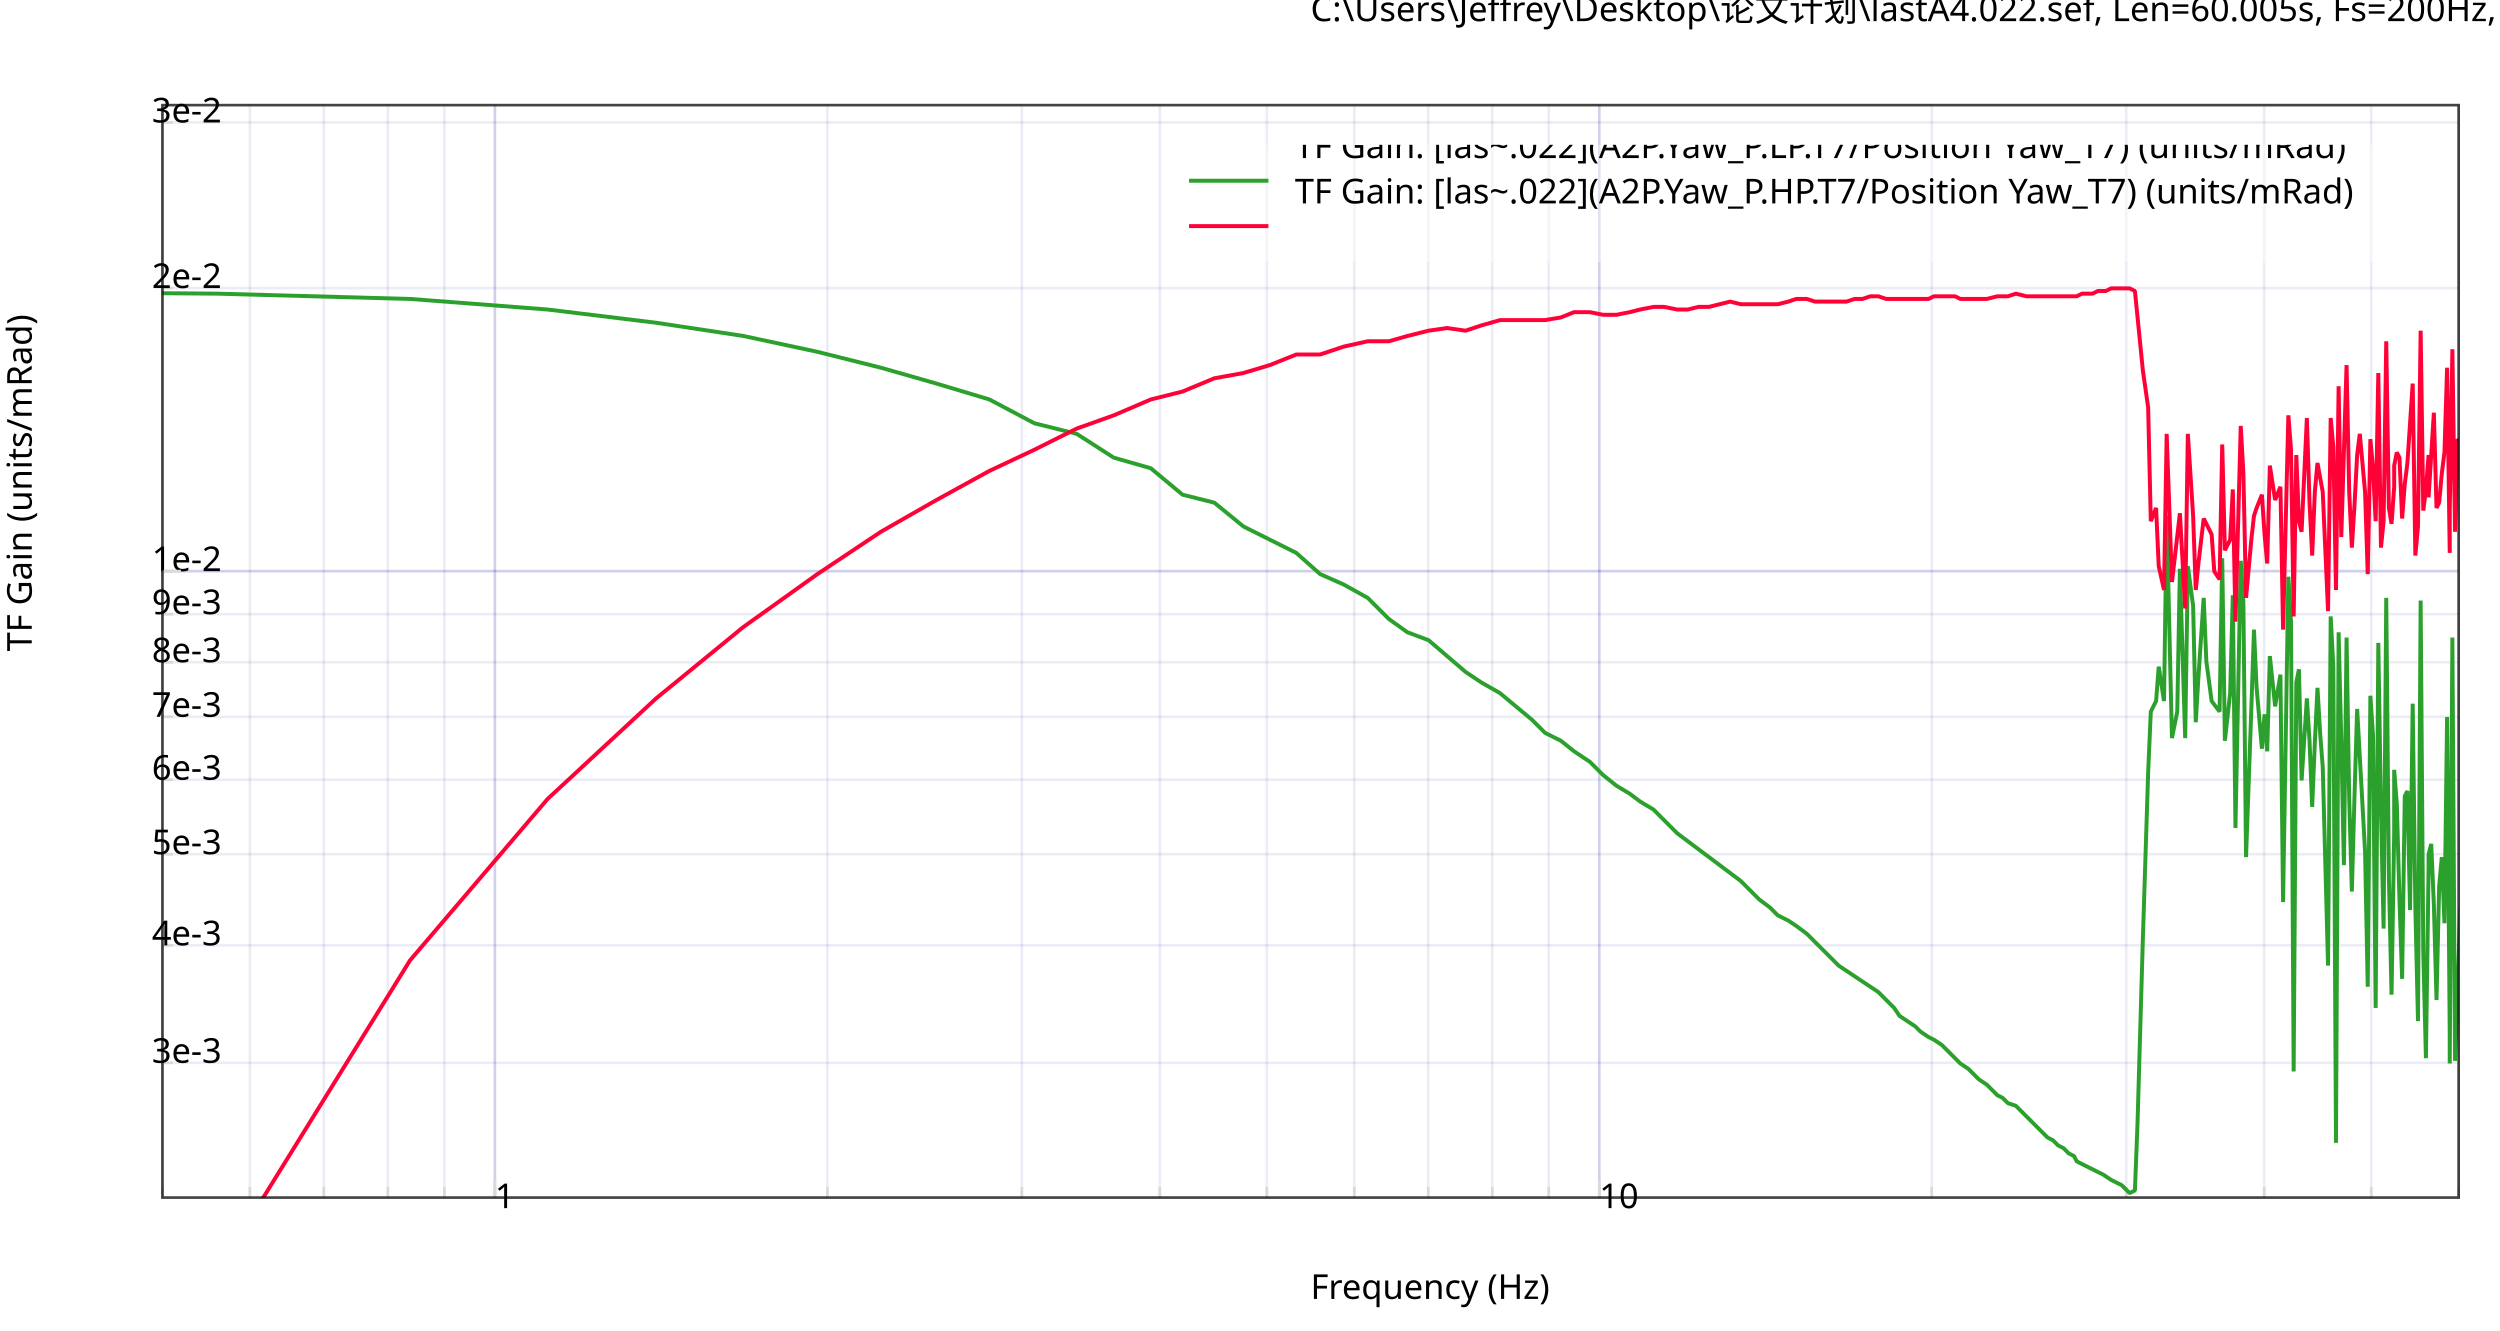
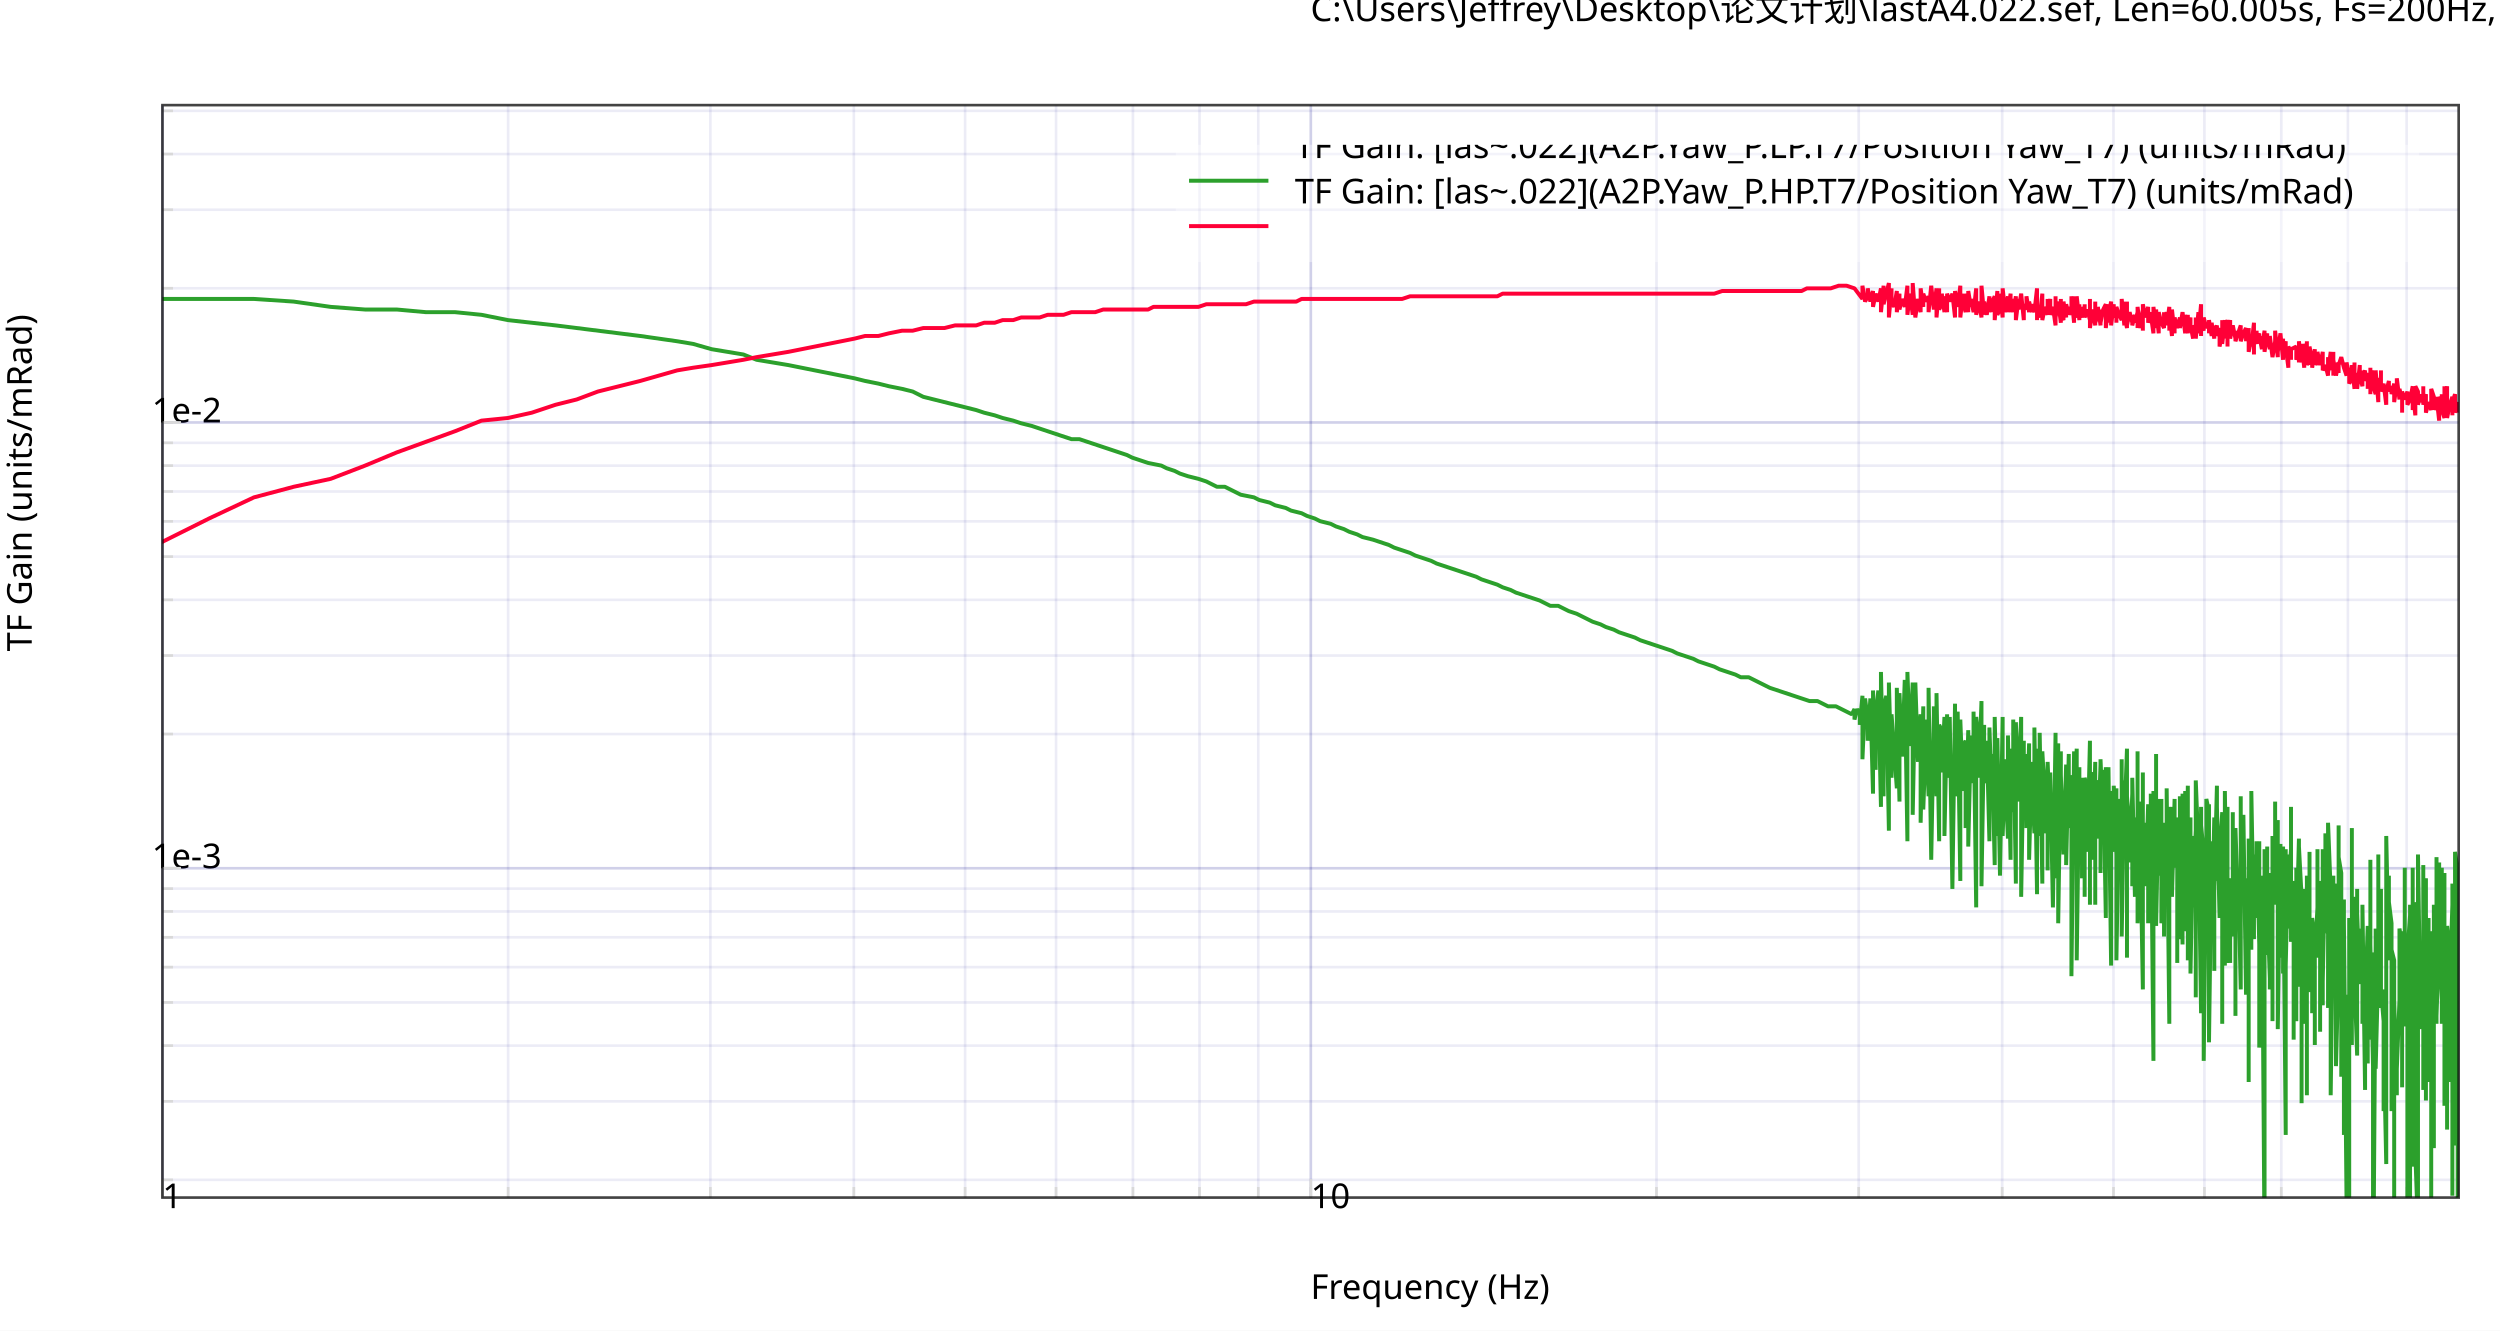
<svg xmlns="http://www.w3.org/2000/svg" width="945" height="503">
  <rect fill="white" width="945" height="503" />
-   <clipPath id="cl_24">
+   <clipPath id="cl_36">
    <rect width="945" height="503" />
  </clipPath>
-   <g clip-path="url(#cl_24)">
-     <path fill="none" stroke="#00008B" stroke-width="1" stroke-miterlimit="10" stroke-opacity="0.078" d="M61.405 39.737L61.405 452.685M94.46 39.737L94.46 452.685M122.407 39.737L122.407 452.685M146.616 39.737L146.616 452.685M167.97 39.737L167.97 452.685M187.072 39.737L187.072 452.685M312.74 39.737L312.74 452.685M386.251 39.737L386.251 452.685M438.407 39.737L438.407 452.685M478.863 39.737L478.863 452.685M511.918 39.737L511.918 452.685M539.866 39.737L539.866 452.685M564.075 39.737L564.075 452.685M585.429 39.737L585.429 452.685M604.531 39.737L604.531 452.685M730.198 39.737L730.198 452.685M803.709 39.737L803.709 452.685M855.866 39.737L855.866 452.685M896.322 39.737L896.322 452.685M929.376 39.737L929.376 452.685" />
-     <path fill="none" stroke="#D9D9D9" stroke-width="1" stroke-miterlimit="10" d="M61.405 448.685L61.405 452.685M94.46 448.685L94.46 452.685M122.407 448.685L122.407 452.685M146.616 448.685L146.616 452.685M167.97 448.685L167.97 452.685M187.072 448.685L187.072 452.685M312.74 448.685L312.74 452.685M386.251 448.685L386.251 452.685M438.407 448.685L438.407 452.685M478.863 448.685L478.863 452.685M511.918 448.685L511.918 452.685M539.866 448.685L539.866 452.685M564.075 448.685L564.075 452.685M585.429 448.685L585.429 452.685M604.531 448.685L604.531 452.685M730.198 448.685L730.198 452.685M803.709 448.685L803.709 452.685M855.866 448.685L855.866 452.685M896.322 448.685L896.322 452.685M929.376 448.685L929.376 452.685" />
-     <path fill="none" stroke="#00008B" stroke-width="1" stroke-miterlimit="10" stroke-opacity="0.078" d="M61.405 401.75L929.376 401.75M61.405 357.339L929.376 357.339M61.405 322.891L929.376 322.891M61.405 294.745L929.376 294.745M61.405 270.948L929.376 270.948M61.405 250.334L929.376 250.334M61.405 232.151L929.376 232.151M61.405 215.886L929.376 215.886M61.405 108.881L929.376 108.881M61.405 46.287L929.376 46.287" />
-     <path fill="none" stroke="#D9D9D9" stroke-width="1" stroke-miterlimit="10" d="M65.405 401.75L61.405 401.75M65.405 357.339L61.405 357.339M65.405 322.891L61.405 322.891M65.405 294.745L61.405 294.745M65.405 270.948L61.405 270.948M65.405 250.334L61.405 250.334M65.405 232.151L61.405 232.151M65.405 215.886L61.405 215.886M65.405 108.881L61.405 108.881M65.405 46.287L61.405 46.287" />
-     <text transform="translate(187.072 456.685)" font-size="13" font-family="Microsoft YaHei, 微软雅黑" x="-3.812, " y="13.755, ">
+   <g clip-path="url(#cl_36)">
+     <path fill="none" stroke="#00008B" stroke-width="1" stroke-miterlimit="10" stroke-opacity="0.078" d="M61.405 39.737L61.405 452.685M192.076 39.737L192.076 452.685M268.514 39.737L268.514 452.685M322.747 39.737L322.747 452.685M364.814 39.737L364.814 452.685M399.185 39.737L399.185 452.685M428.245 39.737L428.245 452.685M453.418 39.737L453.418 452.685M475.623 39.737L475.623 452.685M495.485 39.737L495.485 452.685M626.156 39.737L626.156 452.685M702.594 39.737L702.594 452.685M756.827 39.737L756.827 452.685M798.894 39.737L798.894 452.685M833.265 39.737L833.265 452.685M862.325 39.737L862.325 452.685M887.498 39.737L887.498 452.685M909.703 39.737L909.703 452.685" />
+     <path fill="none" stroke="#D9D9D9" stroke-width="1" stroke-miterlimit="10" d="M61.405 448.685L61.405 452.685M192.076 448.685L192.076 452.685M268.514 448.685L268.514 452.685M322.747 448.685L322.747 452.685M364.814 448.685L364.814 452.685M399.185 448.685L399.185 452.685M428.245 448.685L428.245 452.685M453.418 448.685L453.418 452.685M475.623 448.685L475.623 452.685M495.485 448.685L495.485 452.685M626.156 448.685L626.156 452.685M702.594 448.685L702.594 452.685M756.827 448.685L756.827 452.685M798.894 448.685L798.894 452.685M833.265 448.685L833.265 452.685M862.325 448.685L862.325 452.685M887.498 448.685L887.498 452.685M909.703 448.685L909.703 452.685" />
+     <path fill="none" stroke="#00008B" stroke-width="1" stroke-miterlimit="10" stroke-opacity="0.078" d="M61.405 445.98L929.376 445.98M61.405 416.306L929.376 416.306M61.405 395.253L929.376 395.253M61.405 378.922L929.376 378.922M61.405 365.579L929.376 365.579M61.405 354.298L929.376 354.298M61.405 344.526L929.376 344.526M61.405 335.906L929.376 335.906M61.405 328.195L929.376 328.195M61.405 277.468L929.376 277.468M61.405 247.795L929.376 247.795M61.405 226.742L929.376 226.742M61.405 210.411L929.376 210.411M61.405 197.068L929.376 197.068M61.405 185.787L929.376 185.787M61.405 176.015L929.376 176.015M61.405 167.395L929.376 167.395M61.405 159.684L929.376 159.684M61.405 108.957L929.376 108.957M61.405 79.284L929.376 79.284M61.405 58.23L929.376 58.23M61.405 41.9L929.376 41.9" />
+     <path fill="none" stroke="#D9D9D9" stroke-width="1" stroke-miterlimit="10" d="M65.405 445.98L61.405 445.98M65.405 416.306L61.405 416.306M65.405 395.253L61.405 395.253M65.405 378.922L61.405 378.922M65.405 365.579L61.405 365.579M65.405 354.298L61.405 354.298M65.405 344.526L61.405 344.526M65.405 335.906L61.405 335.906M65.405 328.195L61.405 328.195M65.405 277.468L61.405 277.468M65.405 247.795L61.405 247.795M65.405 226.742L61.405 226.742M65.405 210.411L61.405 210.411M65.405 197.068L61.405 197.068M65.405 185.787L61.405 185.787M65.405 176.015L61.405 176.015M65.405 167.395L61.405 167.395M65.405 159.684L61.405 159.684M65.405 108.957L61.405 108.957M65.405 79.284L61.405 79.284M65.405 58.23L61.405 58.23M65.405 41.9L61.405 41.9" />
+     <text transform="translate(61.4048 456.685)" font-size="13" font-family="Microsoft YaHei, 微软雅黑" x="-3.812, " y="13.755, ">
				1
		</text>
-     <text transform="translate(604.531 456.685)" font-size="13" font-family="Microsoft YaHei, 微软雅黑" x="-7.624, 0, " y="13.755, ">
+     <text transform="translate(495.485 456.685)" font-size="13" font-family="Microsoft YaHei, 微软雅黑" x="-7.624, 0, " y="13.755, ">
				10
		</text>
-     <path fill="none" stroke="#00008B" stroke-width="1" stroke-miterlimit="10" stroke-opacity="0.118" d="M187.072 39.737L187.072 452.685M604.531 39.737L604.531 452.685" />
-     <path fill="none" stroke="#D9D9D9" stroke-width="1" stroke-miterlimit="10" d="M187.072 445.685L187.072 452.685M604.531 445.685L604.531 452.685" />
+     <path fill="none" stroke="#00008B" stroke-width="1" stroke-miterlimit="10" stroke-opacity="0.118" d="M61.405 39.737L61.405 452.685M495.485 39.737L495.485 452.685" />
+     <path fill="none" stroke="#D9D9D9" stroke-width="1" stroke-miterlimit="10" d="M61.405 445.685L61.405 452.685M495.485 445.685L495.485 452.685" />
    <text transform="translate(495.391 491)" font-size="13" font-family="Microsoft YaHei, 微软雅黑" x="-46.668, -39.762, -34.798, -27.422, -19.106, -11.096, -3.72, 4.291, 10.81, 17.691, 21.538, 25.879, 35.934, 42.326, " y="-3.402, ">
				Frequency (Hz)
		</text>
-     <text transform="translate(57.4048 401.75)" font-size="13" font-family="Microsoft YaHei, 微软雅黑" x="-28.247, -20.624, -13.248, -7.624, " y="5.177, ">
- 				3e-3
+     <text transform="translate(57.4048 328.195)" font-size="13" font-family="Microsoft YaHei, 微软雅黑" x="-28.247, -20.624, -13.248, -7.624, " y="5.177, ">
+ 				1e-3
		</text>
-     <text transform="translate(57.4048 357.339)" font-size="13" font-family="Microsoft YaHei, 微软雅黑" x="-28.247, -20.624, -13.248, -7.624, " y="5.177, ">
- 				4e-3
- 		</text>
-     <text transform="translate(57.4048 322.891)" font-size="13" font-family="Microsoft YaHei, 微软雅黑" x="-28.247, -20.624, -13.248, -7.624, " y="5.177, ">
- 				5e-3
- 		</text>
-     <text transform="translate(57.4048 294.745)" font-size="13" font-family="Microsoft YaHei, 微软雅黑" x="-28.247, -20.624, -13.248, -7.624, " y="5.177, ">
- 				6e-3
- 		</text>
-     <text transform="translate(57.4048 270.948)" font-size="13" font-family="Microsoft YaHei, 微软雅黑" x="-28.247, -20.624, -13.248, -7.624, " y="5.177, ">
- 				7e-3
- 		</text>
-     <text transform="translate(57.4048 250.334)" font-size="13" font-family="Microsoft YaHei, 微软雅黑" x="-28.247, -20.624, -13.248, -7.624, " y="5.177, ">
- 				8e-3
- 		</text>
-     <text transform="translate(57.4048 232.151)" font-size="13" font-family="Microsoft YaHei, 微软雅黑" x="-28.247, -20.624, -13.248, -7.624, " y="5.177, ">
- 				9e-3
- 		</text>
-     <text transform="translate(57.4048 215.886)" font-size="13" font-family="Microsoft YaHei, 微软雅黑" x="-28.247, -20.624, -13.248, -7.624, " y="5.177, ">
+     <text transform="translate(57.4048 159.684)" font-size="13" font-family="Microsoft YaHei, 微软雅黑" x="-28.247, -20.624, -13.248, -7.624, " y="5.177, ">
				1e-2
		</text>
-     <text transform="translate(57.4048 108.881)" font-size="13" font-family="Microsoft YaHei, 微软雅黑" x="-28.247, -20.624, -13.248, -7.624, " y="5.177, ">
- 				2e-2
- 		</text>
-     <text transform="translate(57.4048 46.2871)" font-size="13" font-family="Microsoft YaHei, 微软雅黑" x="-28.247, -20.624, -13.248, -7.624, " y="5.177, ">
- 				3e-2
- 		</text>
-     <path fill="none" stroke="#00008B" stroke-width="1" stroke-miterlimit="10" stroke-opacity="0.118" d="M61.405 215.886L929.376 215.886" />
-     <path fill="none" stroke="#D9D9D9" stroke-width="1" stroke-miterlimit="10" d="M68.405 215.886L61.405 215.886" />
+     <path fill="none" stroke="#00008B" stroke-width="1" stroke-miterlimit="10" stroke-opacity="0.118" d="M61.405 328.195L929.376 328.195M61.405 159.684L929.376 159.684" />
+     <path fill="none" stroke="#D9D9D9" stroke-width="1" stroke-miterlimit="10" d="M68.405 328.195L61.405 328.195M68.405 159.684L61.405 159.684" />
    <text transform="matrix(0 -1 1 0 12 246.211)" font-size="13" font-family="Microsoft YaHei, 微软雅黑" x="-67.485, -60.033, -53.127, -49.28, -39.613, -32.427, -28.968, -20.957, -13.263, -8.922, -0.911, 7.1, 10.559, 15.403, 21.42, 26.974, 39.156, 47.642, 54.828, 63.143, " y="13.755, ">
				TF Gain (units/mRad)
		</text>
-     <clipPath id="cl_25">
+     <clipPath id="cl_37">
      <rect x="61.405" y="39.737" width="867.972" height="412.948" />
    </clipPath>
-     <g clip-path="url(#cl_25)">
-       <path fill="none" stroke="#2CA02C" stroke-width="1.5" stroke-linejoin="bevel" d="M-44 110L82 111L155 113L207 117L248 122L281 127L309 133L333 139L354 145L374 151L391 160L407 164L421 173L435 177L447 187L459 190L470 199L480 204L490 209L499 217L508 221L517 226L525 234L532 239L540 242L547 248L554 254L560 258L567 262L573 267L579 272L584 277L590 280L595 284L601 288L606 293L611 297L616 300L620 303L625 306L629 310L634 315L638 318L642 321L646 324L650 327L654 330L658 333L662 337L665 340L669 343L672 346L676 348L679 350L683 353L686 356L689 359L692 362L695 365L698 367L701 369L704 371L707 373L710 375L713 378L716 381L718 384L721 386L724 388L726 390L729 392L731 393L734 395L736 397L739 400L741 402L744 404L746 406L748 408L751 410L753 412L755 414L757 415L759 417L762 418L764 420L766 422L768 424L770 426L772 428L774 430L776 431L778 433L780 434L782 436L784 437L785 439L787 440L789 441L791 442L793 443L795 444L798 446L800 447L802 448L805 451L807 450L808 424L810 355L812 292L813 269L815 265L816 252L818 265L819 195L821 279L823 269L824 215L826 279L827 214L829 229L830 273L831 256L833 226L834 250L836 265L839 269L840 211L841 280L843 262L844 225L845 313L847 212L848 228L849 324L851 268L852 238L853 260L855 283L856 270L857 284L858 248L860 267L862 255L863 341L865 218L866 235L867 405L868 258L869 253L870 295L872 264L873 280L874 305L875 281L876 260L877 277L878 290L880 365L881 233L882 252L883 432L884 239L885 280L886 327L887 241L888 302L889 337L890 301L891 268L892 286L894 322L895 373L896 263L897 278L898 381L899 243L900 306L901 351L902 226L903 332L904 376L905 315L905 291L906 304L907 340L908 370L909 301L910 299L911 344L912 266L913 343L914 386L915 227L916 360L917 400L918 328L918 323L919 319L920 342L921 378L922 335L923 324L924 349L925 271L926 391L926 402L927 241L928 401L929 374L930 343" />
-       <path fill="none" stroke="#FF0037" stroke-width="1.5" stroke-linejoin="bevel" d="M-44 547L82 481L155 363L207 302L248 264L281 237L309 217L333 201L354 189L374 178L391 170L407 162L421 157L435 151L447 148L459 143L470 141L480 138L490 134L499 134L508 131L517 129L525 129L532 127L540 125L547 124L554 125L560 123L567 121L573 121L579 121L584 121L590 120L595 118L601 118L606 119L611 119L616 118L620 117L625 116L629 116L634 117L638 117L642 116L646 116L650 115L654 114L658 115L662 115L665 115L669 115L672 115L676 114L679 113L683 113L686 114L689 114L692 114L695 114L698 114L701 113L704 113L707 112L710 112L713 113L716 113L721 113L724 113L729 113L731 112L734 112L739 112L741 113L744 113L748 113L751 113L755 112L759 112L762 111L766 112L770 112L774 112L778 112L782 112L785 112L787 111L791 111L793 110L796 110L798 109L802 109L805 109L807 110L808 120L810 140L812 154L813 197L815 192L816 214L818 223L819 164L821 220L824 194L826 230L827 164L829 195L830 223L831 213L833 196L836 202L837 216L839 219L840 168L841 208L843 204L844 185L845 235L847 161L848 179L849 226L851 204L852 195L853 192L855 187L856 202L857 213L858 176L860 189L862 184L863 238L865 157L866 170L867 233L868 172L869 197L870 201L872 158L873 190L874 210L875 186L876 175L878 186L880 231L881 158L882 169L883 223L884 146L885 203L887 138L888 186L889 207L890 191L891 172L892 164L894 186L895 217L896 166L897 177L898 197L899 141L900 207L901 197L902 129L903 192L904 198L905 184L905 176L906 171L907 173L908 196L909 183L910 175L912 145L913 210L914 199L915 125L916 193L917 185L918 172L918 188L919 172L920 156L921 192L922 190L923 179L924 171L925 139L926 209L926 193L927 132L928 201L929 166L930 167" />
+     <g clip-path="url(#cl_37)">
+       <path fill="none" stroke="#2CA02C" stroke-width="1.5" stroke-linejoin="bevel" d="M42 112L61 113L79 113L96 113L111 114L125 116L138 117L150 117L161 118L172 118L182 119L192 121L201 122L210 123L218 124L226 125L234 126L242 127L249 128L256 129L262 130L269 132L275 133L281 134L286 136L292 137L298 138L303 139L308 140L313 141L318 142L323 143L327 144L332 145L336 146L341 147L345 148L349 150L353 151L357 152L361 153L365 154L369 155L372 156L376 157L379 158L383 159L386 160L390 161L393 162L396 163L399 164L402 165L405 166L408 166L411 167L414 168L417 169L420 170L423 171L426 172L428 173L431 174L434 175L439 176L441 177L444 178L446 179L449 180L453 181L456 182L458 183L460 184L463 184L465 185L467 186L469 187L474 188L476 189L480 190L482 191L486 192L488 193L492 194L494 195L497 196L499 197L503 198L505 199L508 200L510 201L513 202L515 203L519 204L522 205L525 206L527 207L530 208L533 209L535 210L538 211L541 212L543 213L546 214L549 215L552 216L555 217L558 218L560 219L563 220L566 221L568 222L571 223L573 224L576 225L579 226L582 227L584 228L586 229L589 229L591 230L593 231L596 232L598 233L600 234L602 235L605 236L607 237L610 238L612 239L615 240L618 241L620 242L623 243L626 244L629 245L632 246L634 247L637 248L640 249L642 250L645 251L648 252L650 253L653 254L656 255L658 256L661 256L663 257L665 258L667 259L669 260L672 261L675 262L678 263L681 264L684 265L687 265L689 266L691 267L694 267L696 268L698 269L700 270L701 268L701 272L702 268L703 270L703 274L704 263L704 287L705 264L706 272L706 280L707 264L708 300L708 261L709 291L709 271L710 261L711 305L711 254L712 301L712 268L713 263L714 314L714 258L715 294L715 270L717 298L717 260L718 303L718 262L719 286L720 257L721 318L721 254L722 282L723 258L723 308L724 258L725 288L725 284L726 270L726 311L727 267L727 306L728 278L728 272L729 301L729 260L730 325L731 270L731 267L732 301L732 262L733 318L733 274L734 276L734 292L735 271L735 316L736 270L736 294L737 280L737 271L738 336L739 266L739 301L740 279L740 269L741 333L741 272L742 299L742 282L743 280L743 313L744 276L744 320L745 278L745 284L746 296L746 269L747 343L747 271L748 281L748 294L749 265L749 335L750 274L750 290L751 296L751 280L752 318L752 275L753 304L753 285L754 327L754 271L755 316L755 279L756 331L757 271L757 316L758 287L758 294L759 317L759 278L760 325L760 283L761 307L761 272L762 334L762 273L763 303L763 296L764 271L764 339L765 280L765 310L766 300L766 285L766 313L767 281L767 325L768 288L768 293L769 315L769 275L770 338L770 283L770 287L771 316L771 277L772 334L772 284L773 302L773 315L774 289L774 329L774 288L775 312L775 292L776 343L777 277L777 332L777 298L778 281L778 349L779 284L779 310L779 293L780 323L781 289L781 327L782 285L782 313L783 293L783 369L784 284L784 311L785 283L785 363L786 290L786 319L787 294L787 332L788 295L788 339L788 294L789 298L789 322L790 280L790 342L790 294L791 292L791 325L792 288L792 342L792 298L793 295L793 317L794 289L794 330L794 287L795 312L795 291L796 347L796 290L797 320L797 290L798 365L798 299L799 322L799 297L800 323L800 298L800 363L801 302L802 318L802 287L802 354L803 295L803 311L804 283L804 362L804 301L805 314L805 326L806 300L806 335L806 294L807 339L807 309L808 337L808 284L808 349L809 303L809 317L810 374L810 292L810 334L811 311L811 335L812 304L812 349L812 312L813 325L813 300L814 401L814 299L814 326L815 324L815 285L815 350L816 302L816 331L817 319L817 302L817 349L818 311L818 354L818 313L819 321L819 336L819 298L820 387L820 305L821 328L821 305L821 339L822 302L822 328L823 309L823 364L823 324L824 355L824 301L825 357L825 300L825 331L826 310L826 299L826 352L827 297L827 363L827 328L828 309L828 368L829 316L829 343L829 335L830 314L830 377L830 295L831 321L831 313L832 383L832 305L832 312L833 322L833 401L834 319L834 334L834 302L835 307L835 304L835 394L836 318L836 355L837 309L837 367L837 336L838 297L838 333L838 305L839 347L839 319L839 324L840 307L840 387L840 323L841 365L841 299L842 364L842 305L842 341L843 332L843 364L843 336L844 354L844 307L844 329L845 337L845 384L845 313L846 344L846 329L847 374L847 301L847 326L848 319L848 328L848 308L849 376L849 332L850 360L850 317L850 409L850 343L851 321L851 359L851 299L852 355L852 323L852 345L853 329L853 347L853 318L854 357L854 318L854 396L855 336L855 331L856 471L856 321L856 357L857 350L857 320L857 361L857 341L858 370L858 330L858 374L859 349L859 316L859 386L859 329L860 323L860 303L860 342L860 330L861 310L861 389L862 319L862 362L863 341L863 368L863 320L864 429L864 321L864 365L865 323L865 351L865 337L866 321L866 305L866 356L867 344L867 393L867 333L868 386L868 328L868 355L869 317L869 373L869 320L870 339L870 417L870 355L871 387L871 336L872 376L872 331L872 414L872 368L873 337L873 322L873 375L874 355L874 383L874 347L875 356L875 395L875 362L876 343L876 321L876 362L877 343L877 390L877 333L878 380L878 321L878 371L879 321L879 315L879 349L880 353L880 381L880 311L881 337L881 332L881 414L882 340L882 331L882 364L883 334L883 403L884 365L884 312L884 324L885 330L885 407L886 340L886 429L886 349L887 455L887 376L888 487L888 347L888 359L889 361L889 313L889 395L889 353L890 348L890 339L890 370L891 399L891 336L891 345L892 372L892 351L892 364L893 352L893 387L893 342L894 412L894 380L895 350L895 402L895 375L896 357L896 325L896 393L896 357L897 403L897 360L897 499L898 357L898 351L898 404L899 365L899 323L899 376L899 346L900 381L900 336L900 374L901 386L901 374L901 420L901 392L902 440L902 316L903 363L903 331L903 341L904 349L904 420L904 359L905 363L905 454L905 378L906 414L906 387L906 404L907 378L907 351L908 357L908 411L908 352L909 388L909 328L909 385L910 375L910 468L910 360L911 346L911 342L911 467L911 350L912 373L912 328L912 441L913 357L913 341L913 436L914 465L914 323L915 389L915 360L915 384L916 370L916 327L916 412L916 342L917 332L917 416L917 345L918 409L918 347L918 358L919 409L919 520L919 352L920 405L920 342L920 434L920 343L921 373L921 324L921 387L921 384L922 355L922 326L922 348L923 378L923 328L923 387L923 344L924 346L924 330L924 418L924 369L925 372L925 427L925 350L926 361L926 409L926 372L927 342L927 334L927 452L927 337L928 358L928 433L928 322L929 329L929 476" />
+       <path fill="none" stroke="#FF0037" stroke-width="1.5" stroke-linejoin="bevel" d="M42 213L61 205L79 196L96 188L111 184L125 181L138 176L150 171L161 167L172 163L182 159L192 158L201 156L210 153L218 151L226 148L234 146L242 144L249 142L256 140L262 139L269 138L275 137L281 136L286 135L292 134L298 133L303 132L308 131L313 130L318 129L323 128L327 127L332 127L336 126L341 125L345 125L349 124L353 124L357 124L361 123L365 123L369 123L372 122L376 122L379 121L383 121L386 120L390 120L393 120L396 119L399 119L402 119L405 118L408 118L411 118L414 118L417 117L420 117L423 117L426 117L431 117L434 117L436 116L439 116L444 116L449 116L453 116L456 115L460 115L463 115L467 115L471 115L474 114L478 114L482 114L486 114L490 114L492 113L495 113L499 113L503 113L506 113L510 113L513 113L517 113L520 113L523 113L527 113L530 113L533 112L536 112L539 112L542 112L545 112L548 112L551 112L555 112L558 112L562 112L566 112L568 111L571 111L574 111L577 111L581 111L584 111L588 111L591 111L594 111L597 111L600 111L603 111L606 111L609 111L612 111L615 111L618 111L621 111L624 111L627 111L630 111L633 111L636 111L639 111L642 111L645 111L648 111L651 110L654 110L657 110L660 110L663 110L666 110L669 110L672 110L675 110L678 110L681 110L683 109L686 109L689 109L692 109L695 108L698 108L701 109L704 113L704 108L705 114L706 112L706 109L707 114L708 110L708 116L709 111L710 114L711 109L711 118L712 108L712 115L714 107L714 120L715 109L715 114L716 116L717 110L717 118L718 111L718 117L719 113L720 116L721 108L721 119L722 111L723 119L723 107L724 120L725 113L726 118L726 109L727 116L727 111L728 114L729 112L729 118L730 108L731 117L732 109L732 120L733 109L733 117L734 115L734 111L735 118L735 112L736 118L736 111L737 114L738 111L739 120L739 110L740 116L741 108L741 120L742 111L742 114L743 118L743 111L744 118L744 110L745 116L745 113L746 118L747 109L747 119L748 114L749 120L749 108L750 119L750 114L751 119L752 112L752 118L753 113L753 118L753 114L754 112L754 121L755 110L755 119L756 117L756 111L757 120L757 109L758 118L759 112L759 118L760 111L760 118L761 113L761 118L762 112L762 121L763 113L763 117L764 111L765 121L765 115L766 117L766 112L767 118L767 114L768 118L768 115L769 118L770 109L770 121L770 117L771 120L772 111L772 121L773 116L774 119L774 113L774 119L775 113L775 119L776 116L777 123L777 112L777 120L778 114L779 122L779 113L779 119L780 121L780 114L781 120L781 115L782 119L782 116L783 119L783 112L784 122L784 112L784 118L785 120L785 112L786 121L786 115L786 118L787 120L787 116L788 120L788 115L788 120L789 117L790 121L790 113L790 124L791 117L792 123L792 114L792 122L793 119L793 116L794 123L794 117L794 122L795 117L796 115L796 124L797 115L797 122L797 119L798 114L798 123L799 115L799 120L800 118L800 122L800 116L801 119L802 121L802 113L803 123L803 114L803 119L804 124L804 114L804 123L805 118L806 122L806 119L806 123L807 119L807 122L808 118L808 124L808 116L809 124L810 117L810 125L810 115L811 120L812 116L812 122L813 118L813 122L813 119L814 126L814 116L815 124L815 117L816 126L816 118L817 122L818 124L818 118L818 122L819 118L819 123L820 116L820 125L820 118L821 127L821 117L822 126L822 120L823 124L824 120L824 124L825 118L826 126L826 119L827 126L827 119L827 125L828 120L828 123L829 128L829 123L830 125L830 120L830 128L831 118L831 126L832 115L832 127L832 122L833 125L833 120L834 124L835 122L835 126L835 121L836 127L836 122L837 128L837 123L837 126L838 123L838 127L839 124L839 131L840 126L840 121L840 130L841 121L841 128L841 124L842 121L842 131L842 126L843 121L843 128L844 123L845 128L845 125L845 129L846 126L847 123L847 129L848 126L849 124L849 129L849 126L850 129L850 124L850 133L851 128L851 131L852 122L852 134L852 127L853 130L853 125L853 129L854 126L854 130L854 127L855 132L855 127L855 131L856 125L856 133L857 126L857 130L857 127L858 132L858 127L859 135L860 129L860 133L860 125L861 135L861 129L861 133L862 126L863 136L863 128L863 134L864 129L864 134L864 131L865 139L865 131L866 133L866 136L866 132L868 131L868 136L869 133L869 137L869 129L870 137L870 130L871 139L871 130L872 133L872 129L872 138L873 135L873 138L873 131L874 136L874 139L875 132L875 138L875 135L876 138L876 133L877 138L878 133L878 140L879 138L880 142L880 135L880 141L881 133L881 140L881 135L882 140L882 133L882 142L882 136L883 142L883 137L883 142L884 137L884 141L884 138L885 135L886 139L887 142L887 137L888 142L888 139L888 145L889 143L889 138L890 147L890 137L890 145L891 141L891 147L892 138L892 142L893 146L893 140L893 143L894 140L894 144L895 141L895 147L895 141L896 146L896 139L896 149L896 146L897 140L897 146L898 149L898 140L899 152L899 143L900 145L900 140L900 148L901 145L901 148L901 145L902 153L902 148L903 144L903 148L904 146L904 149L905 145L905 152L906 145L906 149L906 143L907 151L907 147L908 151L908 156L908 148L909 151L910 148L910 153L911 151L912 146L912 155L912 148L913 157L913 146L914 148L914 153L915 149L915 152L916 150L916 146L916 153L917 149L917 156L918 152L919 155L919 147L920 150L920 155L920 150L921 155L921 150L922 159L922 150L923 152L923 149L923 155L924 158L924 146L924 153L925 146L925 158L926 153L927 150L927 157L927 152L928 149L928 156L929 152L929 156" />
    </g>
-     <text transform="translate(495.391 8)" font-size="13" font-family="Microsoft YaHei, 微软雅黑" x="-264.459, -255.763, -252.634, -247.225, -237.52, -231.502, -224.126, -219.162, -213.145, -207.737, -202.589, -195.213, -190.706, -186.199, -181.235, -173.859, -166.978, -161.57, -151.668, -144.292, -138.274, -131.197, -126.353, -118.089, -109.786, -104.378, -91.378, -78.378, -65.378, -52.378, -46.969, -43.51, -36.324, -30.307, -25.464, -16.317, -8.693, -5.564, 2.06, 9.683, 17.307, 20.436, 26.454, 33.83, 38.337, 41.466, 45.313, 51.984, 59.36, 67.371, 77.013, 84.636, 92.26, 95.389, 103.013, 110.636, 118.26, 124.278, 127.407, 131.254, 138.16, 144.177, 153.82, 161.443, 169.067, 176.69, 186.745, 193.137, 196.266, 200.113, 210.682, 217.588, 224.494, 231.947, 241.589, 249.212, 256.836, " y="13.755, ">
- 				C:\Users\Jeffrey\Desktop\论文计划\lastA4.022.sef, Len=60.005s, Fs=200Hz, NFFT=713
+     <text transform="translate(495.391 8)" font-size="13" font-family="Microsoft YaHei, 微软雅黑" x="-268.271, -259.575, -256.445, -251.037, -241.332, -235.314, -227.938, -222.974, -216.957, -211.548, -206.4, -199.024, -194.518, -190.011, -185.047, -177.671, -170.79, -165.382, -155.479, -148.104, -142.086, -135.008, -130.165, -121.9, -113.598, -108.189, -95.189, -82.189, -69.189, -56.189, -50.781, -47.322, -40.136, -34.119, -29.275, -20.128, -12.505, -9.375, -1.752, 5.872, 13.495, 16.625, 22.642, 30.018, 34.525, 37.654, 41.501, 48.172, 55.548, 63.559, 73.201, 80.825, 88.448, 91.578, 99.201, 106.825, 114.448, 120.466, 123.595, 127.442, 134.348, 140.366, 150.008, 157.631, 165.255, 172.878, 182.933, 189.325, 192.455, 196.301, 206.87, 213.776, 220.683, 228.135, 237.777, 245.4, 253.024, 260.647, " y="13.755, ">
+ 				C:\Users\Jeffrey\Desktop\论文计划\lastA4.022.sef, Len=60.005s, Fs=200Hz, NFFT=2000
		</text>
    <rect fill="none" stroke="black" stroke-width="1" stroke-miterlimit="10" stroke-opacity="0.737" x="61.405" y="39.737" width="867.972" height="412.948" />
    <rect fill="white" fill-opacity="0.392" x="444.46" y="54.737" width="469.916" height="44.315" />
-     <clipPath id="cl_26">
+     <clipPath id="cl_38">
      <rect x="444.46" y="54.737" width="469.916" height="44.315" />
    </clipPath>
-     <g clip-path="url(#cl_26)">
+     <g clip-path="url(#cl_38)">
      <text transform="translate(489.46 59.7366)" font-size="13" font-family="Microsoft YaHei, 微软雅黑" x="0, 7.452, 14.358, 18.205, 27.873, 35.058, 38.518, 46.528, 49.658, 53.504, 57.846, 61.306, 68.491, 74.509, 84.151, 87.28, 94.904, 102.527, 110.151, 114.493, 118.834, 127.981, 135.605, 143.559, 146.688, 154.534, 161.719, 171.983, 177.811, 185.764, 188.894, 195.565, 203.519, 206.648, 214.1, 221.724, 227.278, 235.231, 243.496, 249.514, 252.973, 257.816, 261.276, 269.541, 277.551, 281.398, 289.244, 296.429, 306.693, 312.521, 319.973, 327.596, 331.938, 335.785, 340.126, 348.137, 356.148, 359.607, 364.451, 370.468, 376.022, 388.204, 396.69, 403.876, 412.191, " y="13.755, ">
					TF Gain: [las~.022](A2P.Yaw_P.LP.T7/Position Yaw_T7) (units/mRad)
			</text>
      <path fill="none" stroke="#2CA02C" stroke-width="1.5" stroke-miterlimit="10" d="M449.46 68.315L479.46 68.315" />
      <text transform="translate(489.46 76.8943)" font-size="13" font-family="Microsoft YaHei, 微软雅黑" x="0, 7.452, 14.358, 18.205, 27.873, 35.058, 38.518, 46.528, 49.658, 53.504, 57.846, 61.306, 68.491, 74.509, 84.151, 87.28, 94.904, 102.527, 110.151, 114.493, 118.834, 127.981, 135.605, 143.559, 146.688, 154.534, 161.719, 171.983, 177.811, 185.764, 188.894, 198.948, 206.902, 210.031, 217.483, 225.107, 230.661, 238.615, 246.879, 252.897, 256.356, 261.2, 264.659, 272.924, 280.935, 284.781, 292.627, 299.812, 310.077, 315.904, 323.356, 330.979, 335.321, 339.168, 343.51, 351.521, 359.531, 362.991, 367.834, 373.852, 379.406, 391.587, 400.074, 407.259, 415.575, " y="13.755, ">
					TF Gain: [las~.022](A2P.Yaw_P.HP.T7/Position Yaw_T7) (units/mRad)
			</text>
      <path fill="none" stroke="#FF0037" stroke-width="1.5" stroke-miterlimit="10" d="M449.46 85.473L479.46 85.473" />
    </g>
  </g>
</svg>
